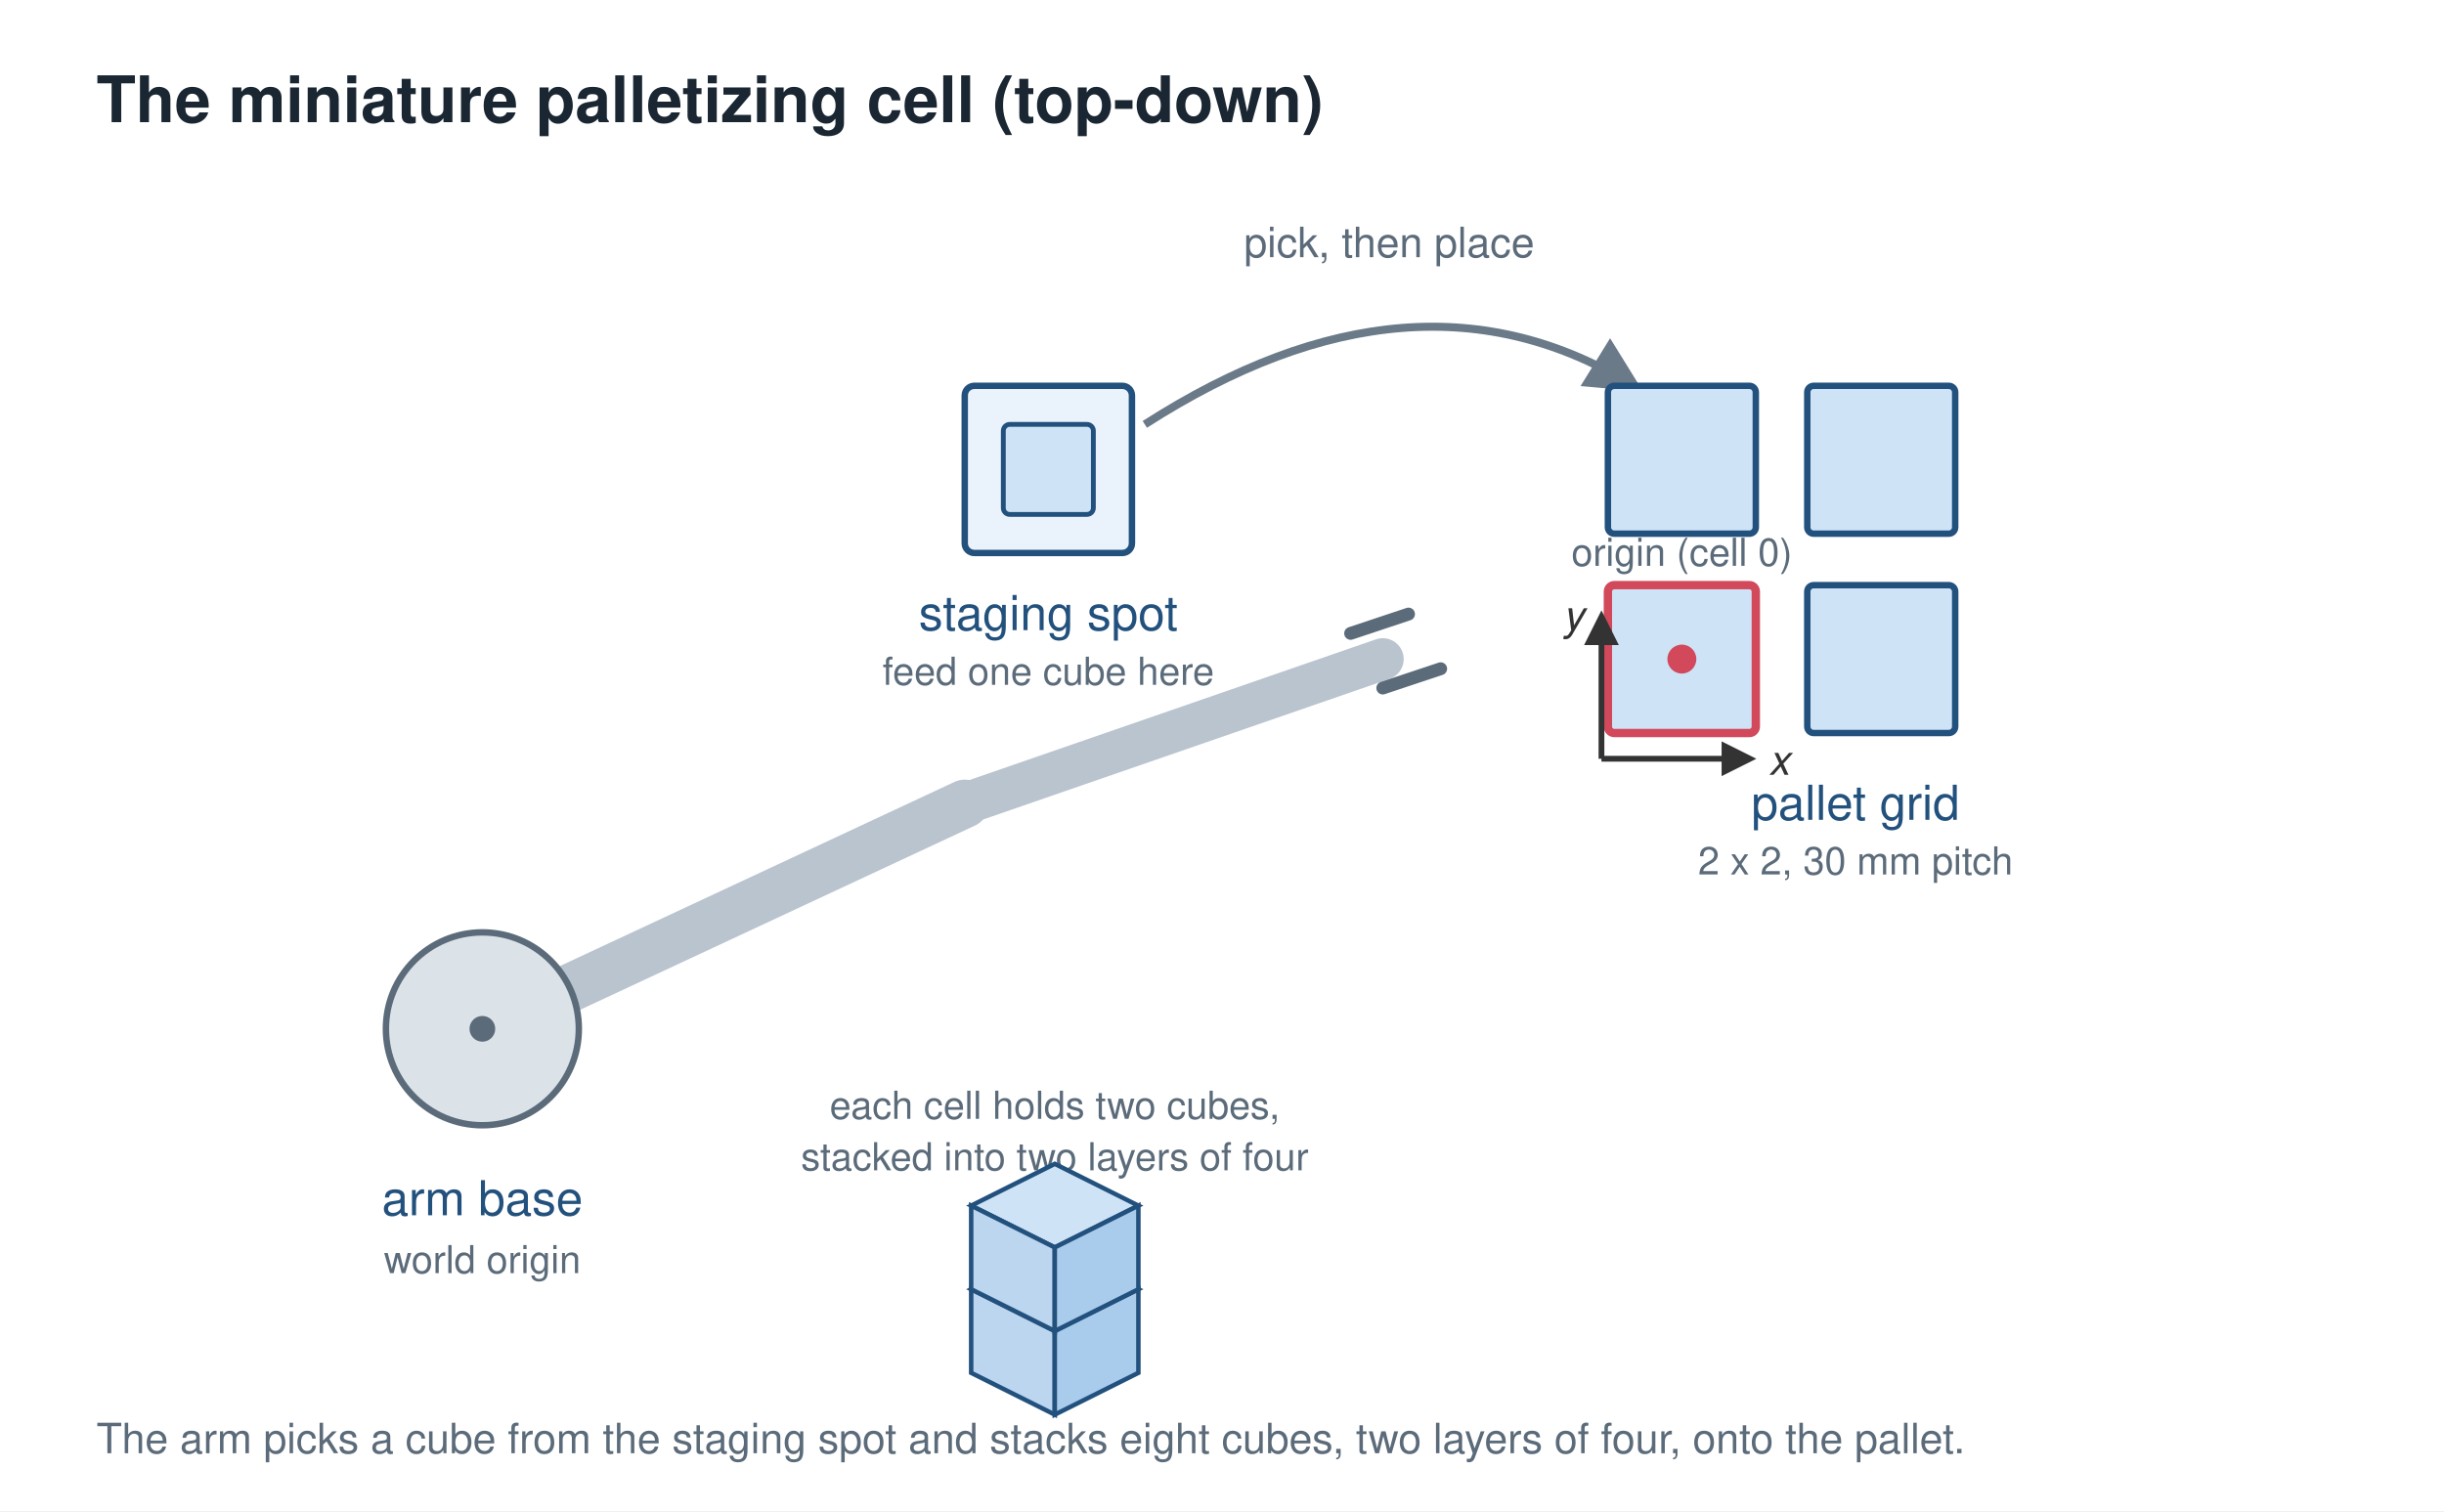
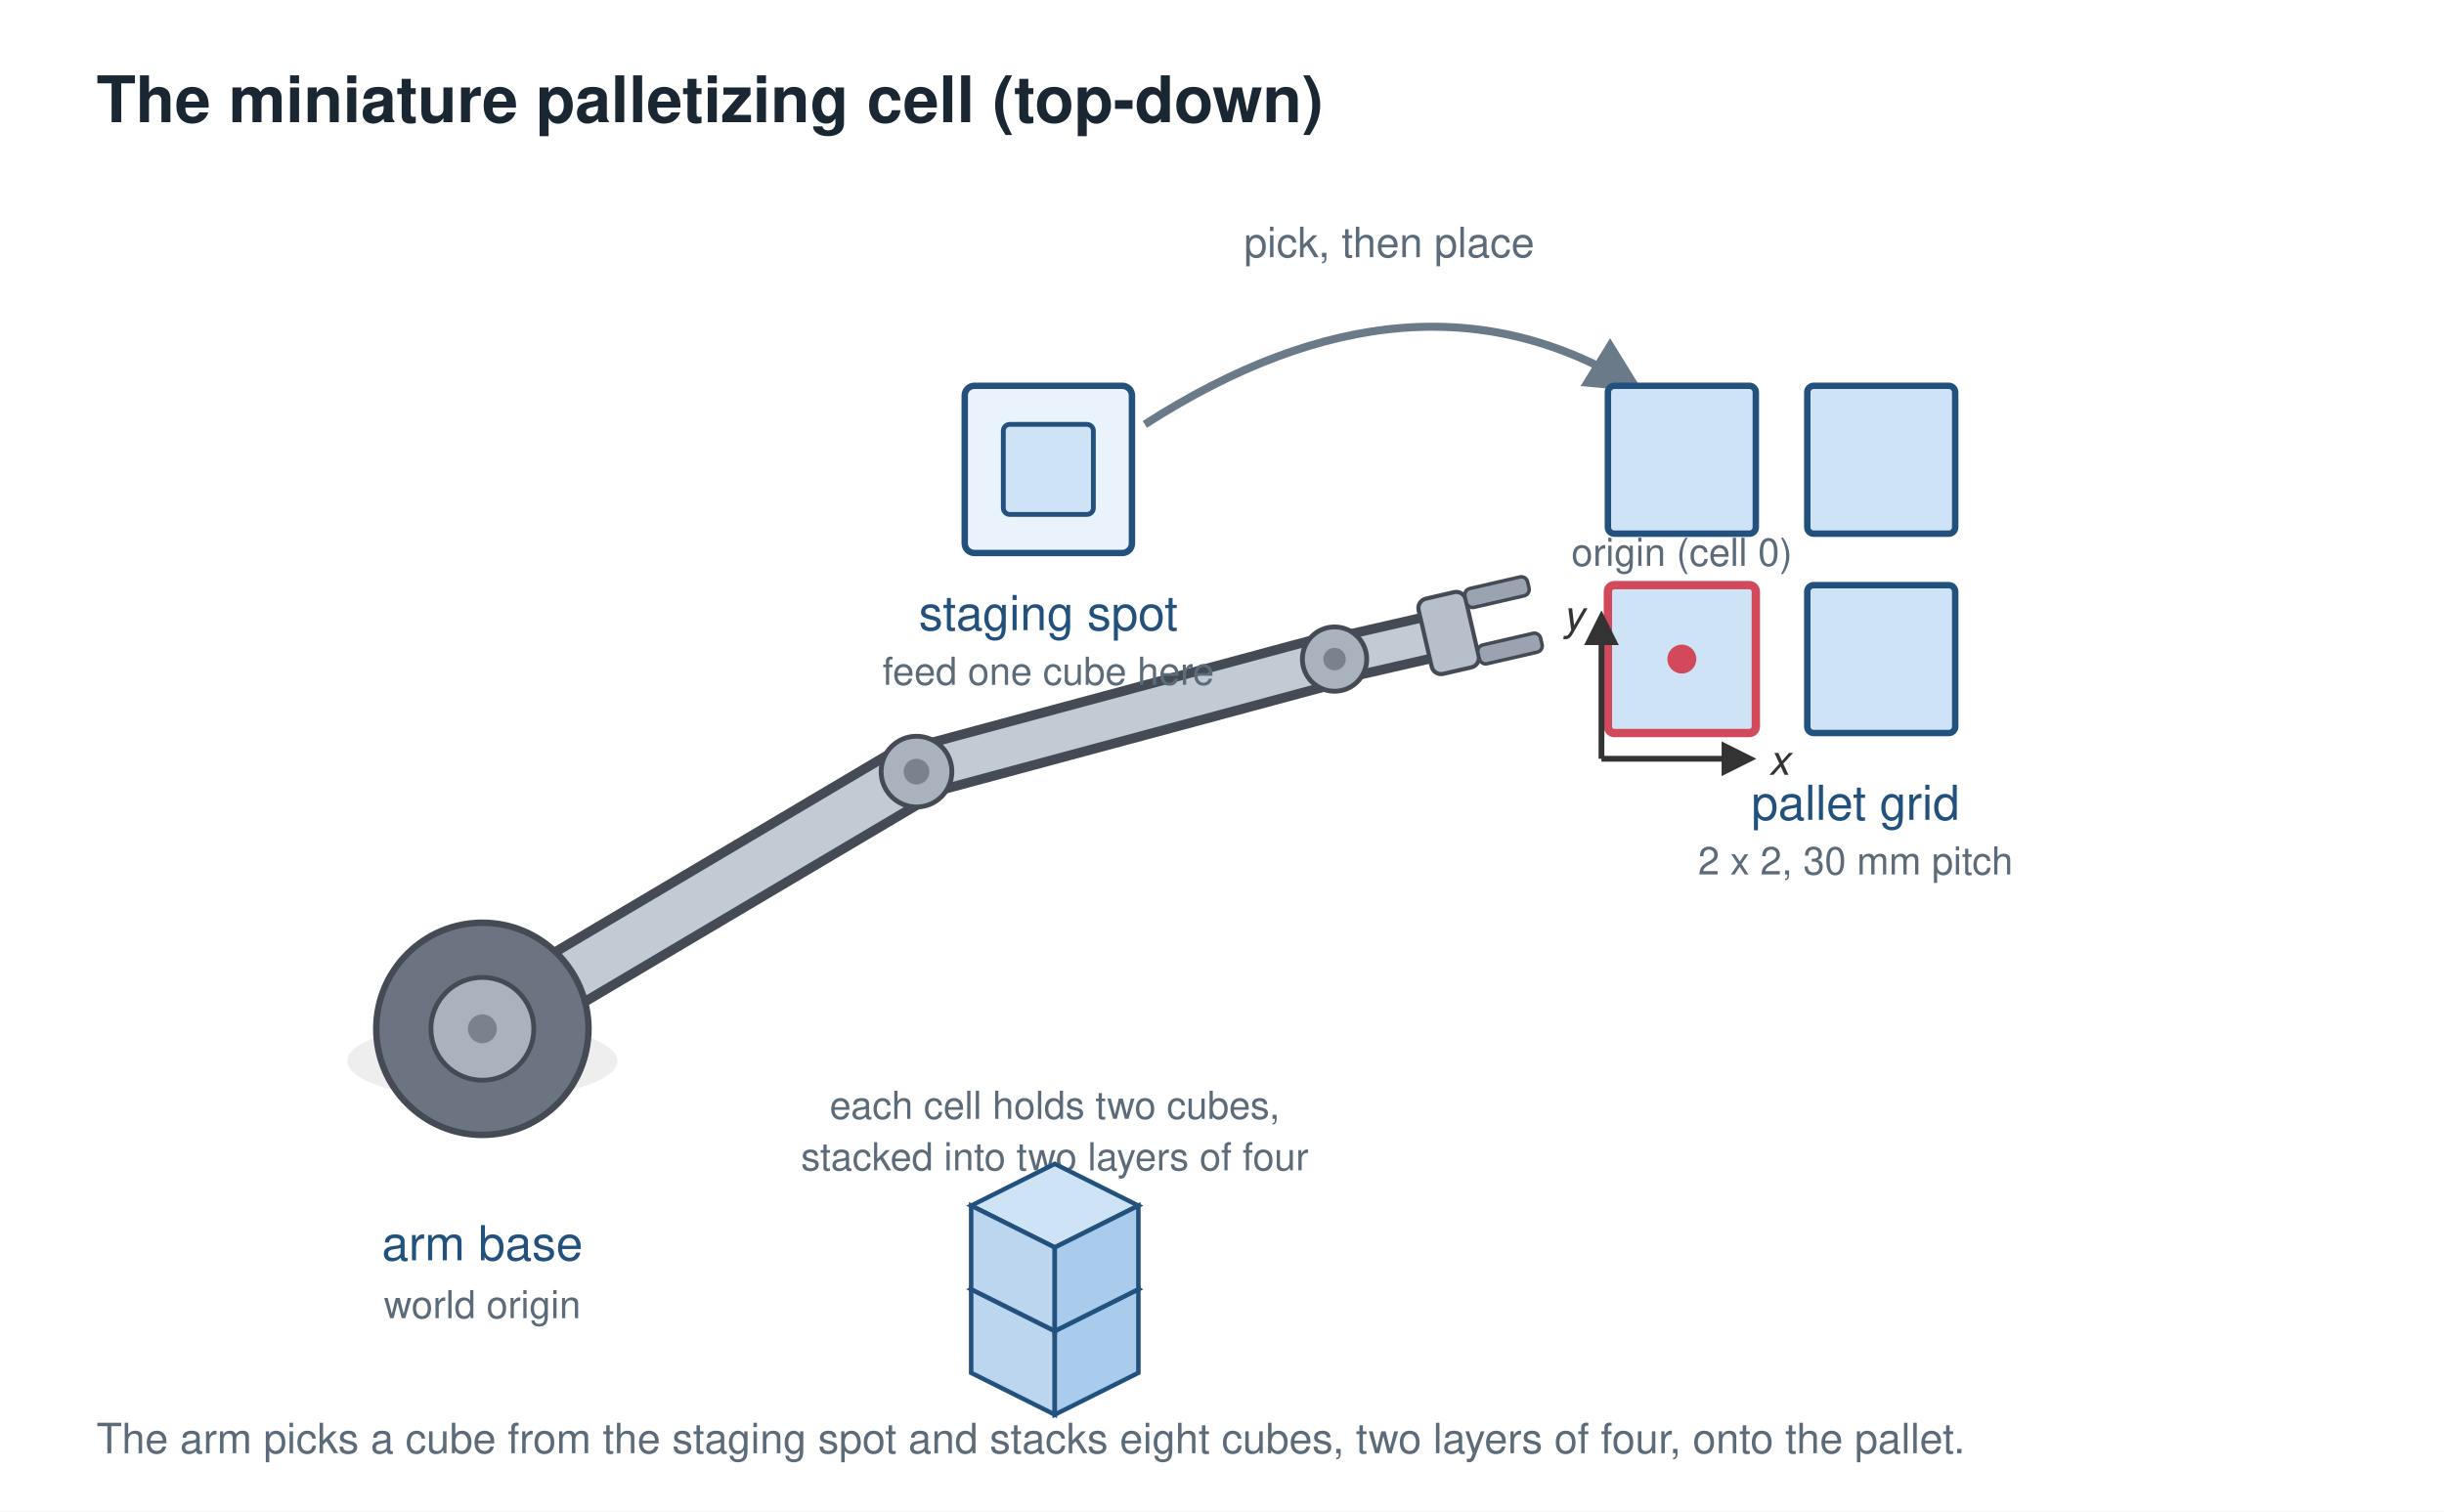
<svg xmlns="http://www.w3.org/2000/svg" viewBox="0 0 760 470" width="760" height="470" font-family="Helvetica, Arial, sans-serif">
  <style>
    .title { font-size: 20px; font-weight: 700; fill: #1a2733; }
    .label { font-size: 15px; fill: #23517d; }
    .sub   { font-size: 12px; fill: #5b6b7a; }
    .axis  { font-size: 13px; font-style: italic; fill: #333; }
    .cap   { font-size: 13px; fill: #5b6b7a; }
    .cell  { fill: #cfe3f7; stroke: #23517d; stroke-width: 2; }
    .stage { fill: #eaf2fb; stroke: #23517d; stroke-width: 2; }
    .flow  { fill: none; stroke: #6b7a88; stroke-width: 2.5; }
  </style>
  <rect x="0" y="0" width="760" height="470" fill="#ffffff" />
  <text x="30" y="38" class="title">The miniature palletizing cell (top-down)</text>
-   <line x1="150" y1="320" x2="300" y2="250" stroke="#b9c4cf" stroke-width="15" stroke-linecap="round" />
-   <line x1="300" y1="250" x2="430" y2="205" stroke="#b9c4cf" stroke-width="13" stroke-linecap="round" />
-   <path d="M 420 197 l 18 -6 M 430 214 l 18 -6" stroke="#5b6b7a" stroke-width="4" stroke-linecap="round" />
-   <circle cx="150" cy="320" r="30" fill="#dbe2e8" stroke="#5b6b7a" stroke-width="2" />
-   <circle cx="150" cy="320" r="4" fill="#5b6b7a" />
-   <text x="150" y="378" text-anchor="middle" class="label">arm base</text>
-   <text x="150" y="396" text-anchor="middle" class="sub">world origin</text>
+   <ellipse cx="150" cy="330" rx="42" ry="12" fill="#000000" opacity="0.07" />
+   <g stroke-linecap="round">
+     <line x1="150" y1="320" x2="285" y2="240" stroke="#444b54" stroke-width="21" />
+     <line x1="150" y1="320" x2="285" y2="240" stroke="#c2cad4" stroke-width="15" />
+     <line x1="285" y1="240" x2="415" y2="205" stroke="#444b54" stroke-width="18" />
+     <line x1="285" y1="240" x2="415" y2="205" stroke="#c2cad4" stroke-width="12" />
+     <line x1="415" y1="205" x2="450" y2="197" stroke="#444b54" stroke-width="16" />
+     <line x1="415" y1="205" x2="450" y2="197" stroke="#c2cad4" stroke-width="10" />
+   </g>
+   <circle cx="150" cy="320" r="33" fill="#6b7480" stroke="#444b54" stroke-width="2" />
+   <circle cx="150" cy="320" r="16" fill="#aab2bd" stroke="#444b54" stroke-width="1.5" />
+   <circle cx="150" cy="320" r="4.5" fill="#7a828d" />
+   <circle cx="285" cy="240" r="11" fill="#aab2bd" stroke="#444b54" stroke-width="1.5" />
+   <circle cx="285" cy="240" r="4" fill="#7a828d" />
+   <circle cx="415" cy="205" r="10" fill="#aab2bd" stroke="#444b54" stroke-width="1.5" />
+   <circle cx="415" cy="205" r="3.5" fill="#7a828d" />
+   <g transform="translate(450,197) rotate(-13)">
+     <rect x="-7" y="-12" width="15" height="24" rx="3" fill="#b7bfca" stroke="#444b54" stroke-width="1.3" />
+     <rect x="8" y="-12" width="20" height="6" rx="2" fill="#9aa3af" stroke="#444b54" stroke-width="1.1" />
+     <rect x="8" y="6" width="20" height="6" rx="2" fill="#9aa3af" stroke="#444b54" stroke-width="1.1" />
+   </g>
+   <text x="150" y="392" text-anchor="middle" class="label">arm base</text>
+   <text x="150" y="410" text-anchor="middle" class="sub">world origin</text>
  <rect x="300" y="120" width="52" height="52" rx="3" class="stage" />
  <rect x="312" y="132" width="28" height="28" rx="2" fill="#cfe3f7" stroke="#23517d" stroke-width="1.5" />
  <text x="326" y="196" text-anchor="middle" class="label">staging spot</text>
  <text x="326" y="213" text-anchor="middle" class="sub">feed one cube here</text>
  <path d="M 356 132 Q 440 78 508 120" class="flow" marker-end="url(#arrow)" />
  <text x="432" y="80" text-anchor="middle" class="cap">pick, then place</text>
  <rect x="500" y="120" width="46" height="46" rx="2" class="cell" />
  <rect x="562" y="120" width="46" height="46" rx="2" class="cell" />
  <rect x="562" y="182" width="46" height="46" rx="2" class="cell" />
  <rect x="500" y="182" width="46" height="46" rx="2" fill="#cfe3f7" stroke="#d1495b" stroke-width="2.6" />
  <circle cx="523" cy="205" r="4.5" fill="#d1495b" />
  <text x="523" y="176" text-anchor="middle" class="sub" fill="#d1495b">origin (cell 0)</text>
  <text x="577" y="255" text-anchor="middle" class="label">pallet grid</text>
  <text x="577" y="272" text-anchor="middle" class="sub">2 x 2, 30 mm pitch</text>
  <g stroke="#333" stroke-width="1.8" fill="none">
    <path d="M 498 236 h 46" marker-end="url(#axis)" />
    <path d="M 498 236 v -44" marker-end="url(#axis)" />
  </g>
  <text x="550" y="241" class="axis">x</text>
  <text x="486" y="196" class="axis">y</text>
  <g transform="translate(232,330)">
    <text x="96" y="18" text-anchor="middle" class="sub">each cell holds two cubes,</text>
    <text x="96" y="34" text-anchor="middle" class="sub">stacked into two layers of four</text>
    <g transform="translate(70,58)">
      <polygon points="26,0 52,13 26,26 0,13" fill="#cfe3f7" stroke="#23517d" stroke-width="1.4" />
      <polygon points="0,13 26,26 26,52 0,39" fill="#bcd6f0" stroke="#23517d" stroke-width="1.4" />
      <polygon points="26,26 52,13 52,39 26,52" fill="#a9ccec" stroke="#23517d" stroke-width="1.4" />
    </g>
    <g transform="translate(70,32)">
      <polygon points="26,0 52,13 26,26 0,13" fill="#cfe3f7" stroke="#23517d" stroke-width="1.4" />
      <polygon points="0,13 26,26 26,52 0,39" fill="#bcd6f0" stroke="#23517d" stroke-width="1.4" />
      <polygon points="26,26 52,13 52,39 26,52" fill="#a9ccec" stroke="#23517d" stroke-width="1.4" />
    </g>
  </g>
  <text x="30" y="452" class="cap">The arm picks a cube from the staging spot and stacks eight cubes, two layers of four, onto the pallet.</text>
  <defs>
    <marker id="arrow" viewBox="0 0 10 10" refX="8" refY="5" markerWidth="7" markerHeight="7" orient="auto-start-reverse">
      <path d="M 0 0 L 10 5 L 0 10 z" fill="#6b7a88" />
    </marker>
    <marker id="axis" viewBox="0 0 10 10" refX="8" refY="5" markerWidth="6" markerHeight="6" orient="auto-start-reverse">
      <path d="M 0 0 L 10 5 L 0 10 z" fill="#333" />
    </marker>
  </defs>
</svg>
